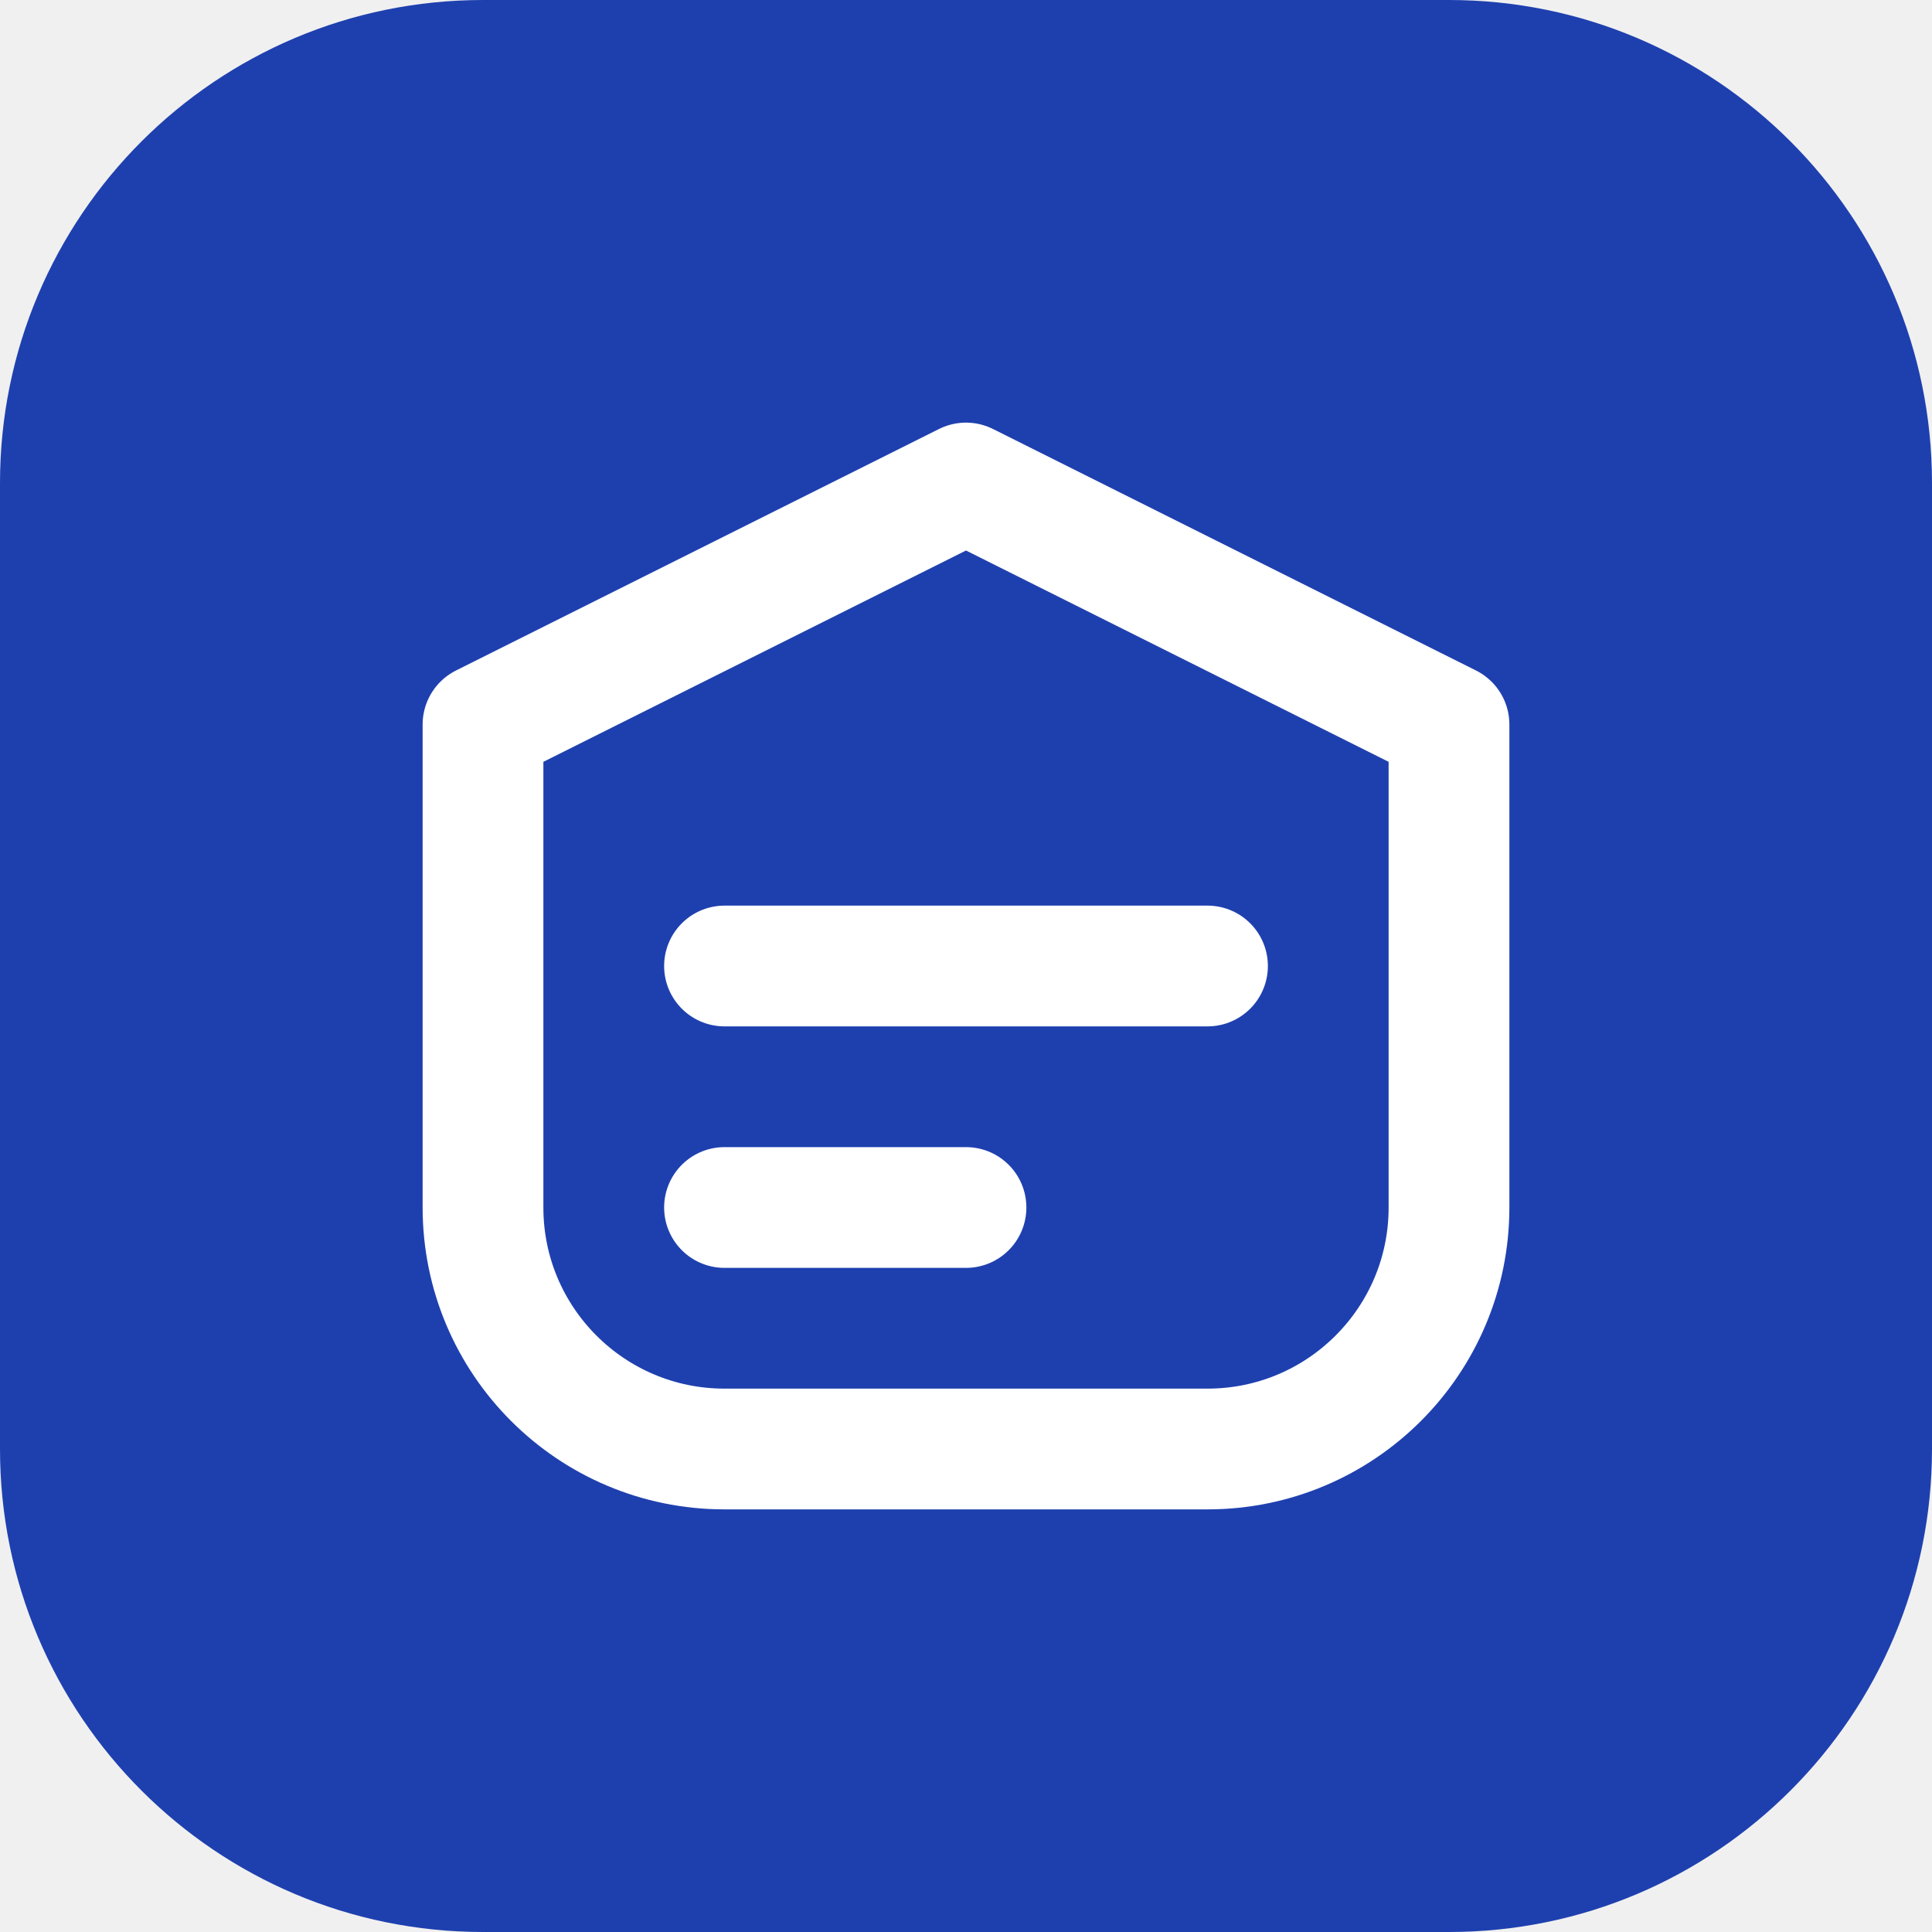
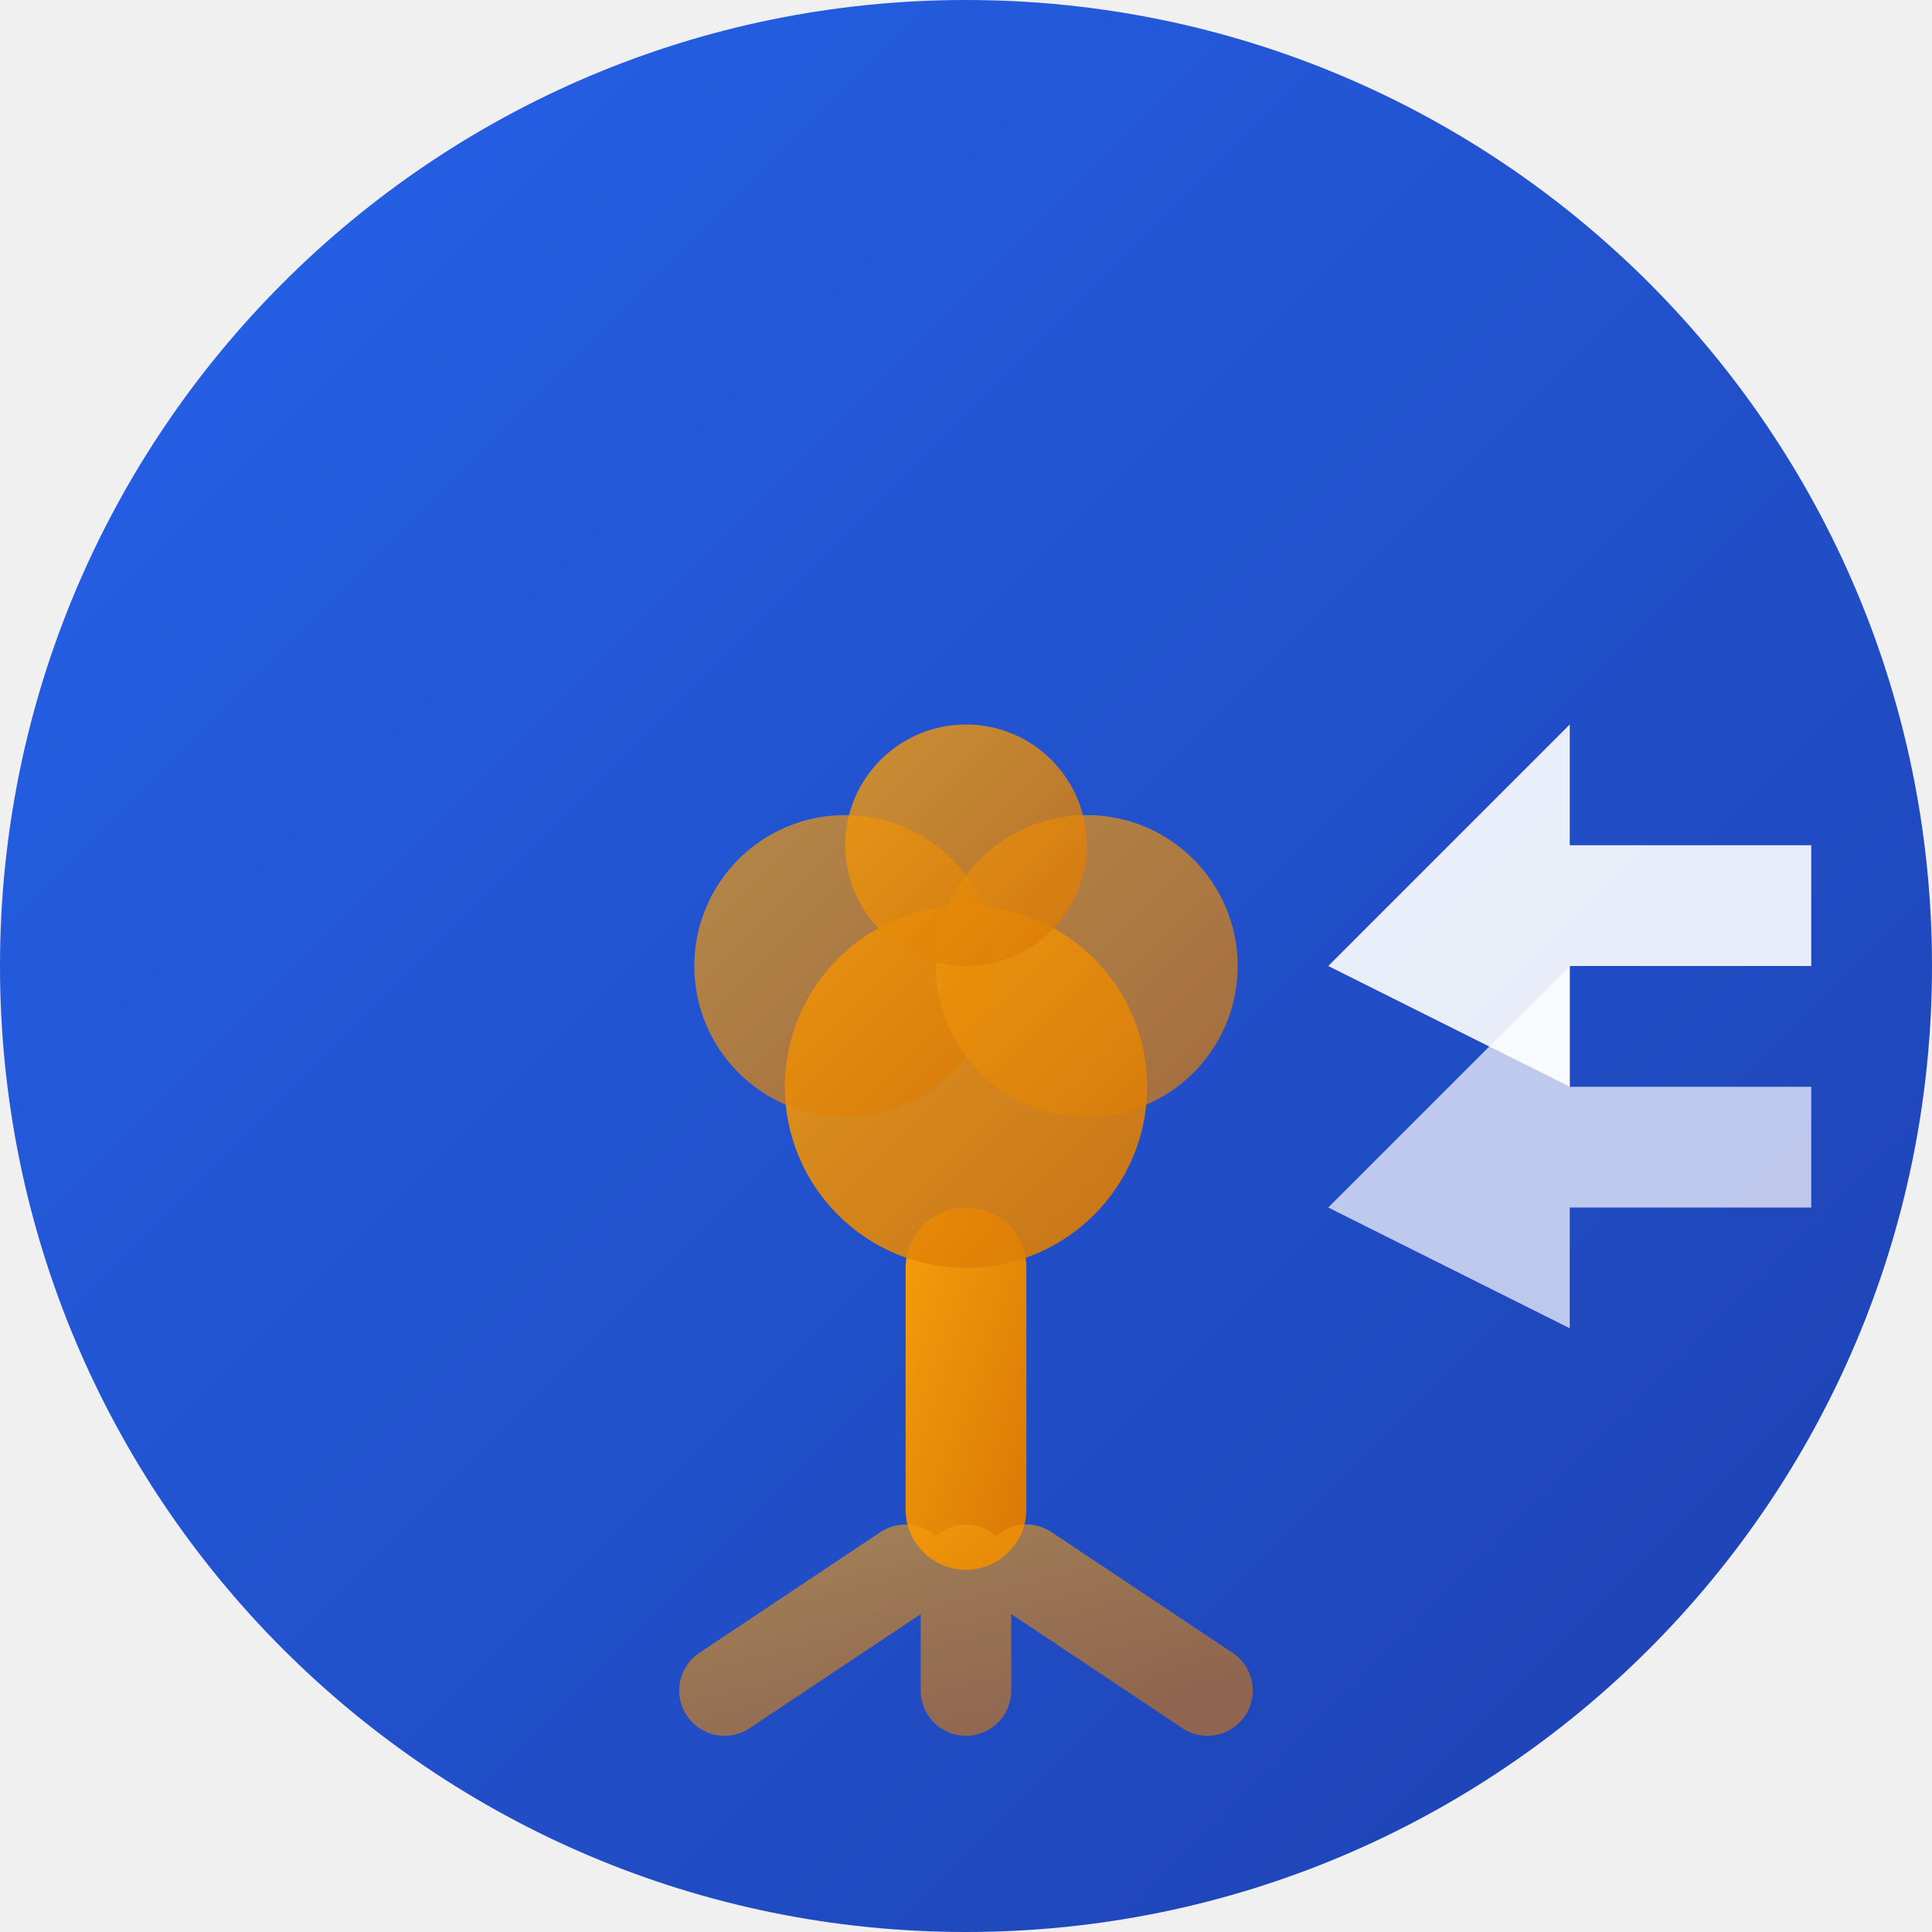
<svg xmlns="http://www.w3.org/2000/svg" width="32" height="32" viewBox="0 0 32 32" fill="none">
-   <rect width="32" height="32" rx="8" fill="#1E40AF" />
-   <path d="M8 12L16 8L24 12V20C24 22.209 22.209 24 20 24H12C9.791 24 8 22.209 8 20V12Z" stroke="white" stroke-width="2" stroke-linecap="round" stroke-linejoin="round" />
-   <path d="M12 16H20" stroke="white" stroke-width="2" stroke-linecap="round" />
-   <path d="M12 20H16" stroke="white" stroke-width="2" stroke-linecap="round" />
+   <defs>
+     <linearGradient id="bgGradient" x1="0%" y1="0%" x2="100%" y2="100%">
+       <stop offset="0%" style="stop-color:#2563eb;stop-opacity:1" />
+       <stop offset="100%" style="stop-color:#1e40af;stop-opacity:1" />
+     </linearGradient>
+     <linearGradient id="accentGradient" x1="0%" y1="0%" x2="100%" y2="100%">
+       <stop offset="0%" style="stop-color:#f59e0b;stop-opacity:1" />
+       <stop offset="100%" style="stop-color:#d97706;stop-opacity:1" />
+     </linearGradient>
+   </defs>
+   <circle cx="16" cy="16" r="16" fill="url(#bgGradient)" />
+   <g transform="translate(8, 6)">
+     <rect x="7" y="14" width="2" height="6" fill="url(#accentGradient)" rx="1" />
+     <circle cx="8" cy="12" r="3" fill="url(#accentGradient)" opacity="0.9" />
+     <circle cx="6" cy="10" r="2.5" fill="url(#accentGradient)" opacity="0.7" />
+     <circle cx="10" cy="10" r="2.5" fill="url(#accentGradient)" opacity="0.7" />
+     <circle cx="8" cy="8" r="2" fill="url(#accentGradient)" opacity="0.8" />
+     <path d="M7 20 L4 22 M9 20 L12 22 M8 20 L8 22" stroke="url(#accentGradient)" stroke-width="1.5" stroke-linecap="round" opacity="0.6" />
+   </g>
+   <g transform="translate(20, 8)">
+     <path d="M2 8 L6 4 L6 6 L10 6 L10 8 L6 8 L6 10 Z" fill="white" opacity="0.9" />
+     <path d="M2 12 L6 8 L6 10 L10 10 L10 12 L6 12 L6 14 Z" fill="white" opacity="0.7" />
+   </g>
</svg>
